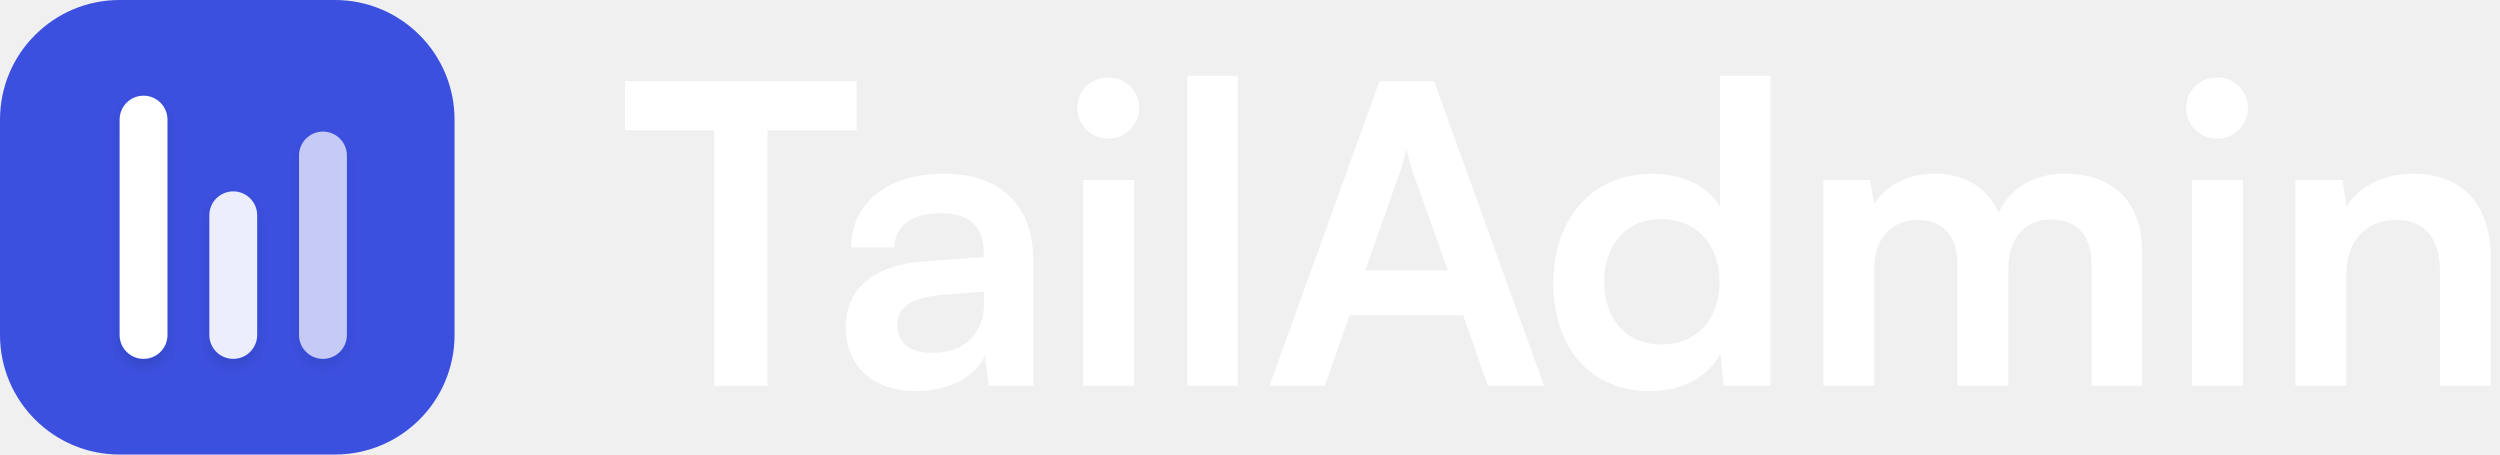
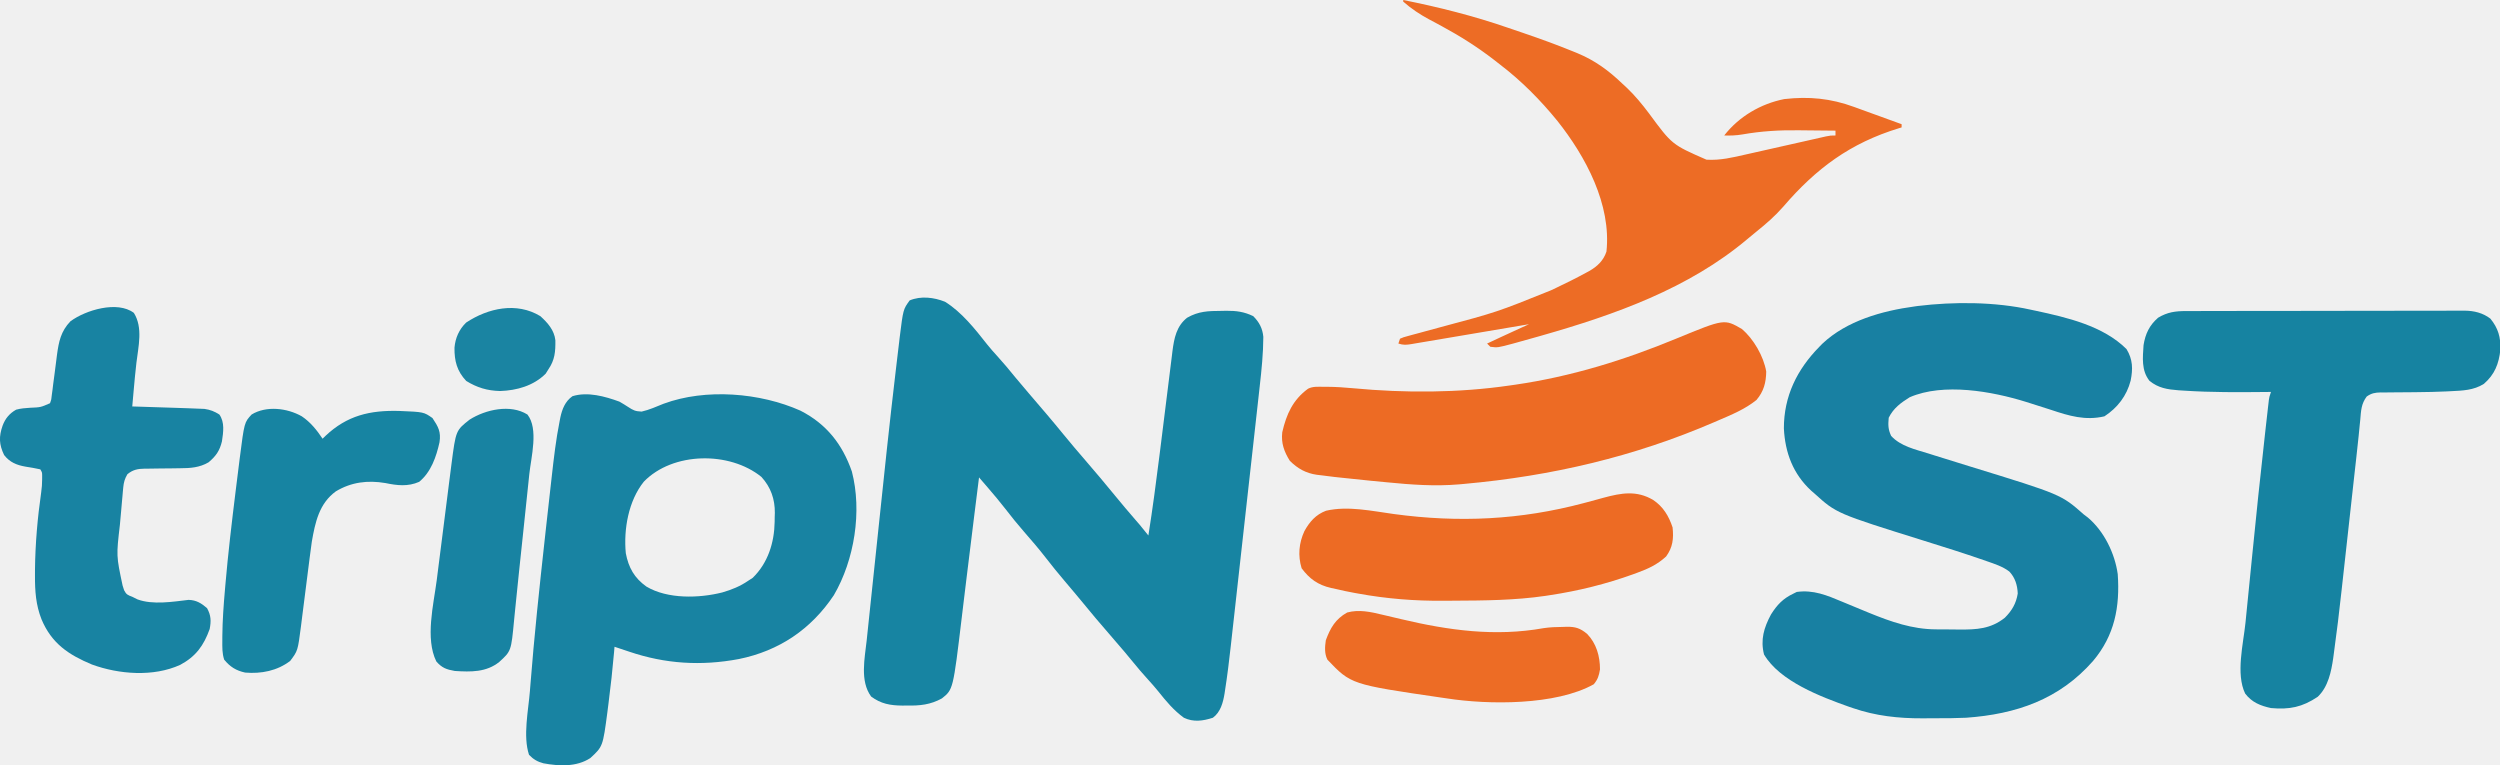
- <svg xmlns="http://www.w3.org/2000/svg" width="176" height="32" viewBox="0 0 176 32" fill="none">
-   <path d="M44 9.176H50.277V27.157H54.032V9.176H60.309V5.715H44V9.176Z" fill="white" />
-   <path d="M64.5 27.539C66.758 27.539 68.724 26.512 69.34 25.016L69.604 27.157H72.743V18.357C72.743 14.339 70.337 12.227 66.436 12.227C62.505 12.227 59.924 14.28 59.924 17.419H62.974C62.974 15.893 64.148 15.013 66.26 15.013C68.079 15.013 69.252 15.805 69.252 17.771V18.093L64.91 18.416C61.478 18.68 59.542 20.352 59.542 23.021C59.542 25.749 61.42 27.539 64.5 27.539ZM65.673 24.84C64.06 24.84 63.18 24.195 63.18 22.875C63.18 21.701 64.031 20.968 66.26 20.763L69.281 20.528V21.291C69.281 23.52 67.873 24.84 65.673 24.84Z" fill="white" />
-   <path d="M78.047 9.763C79.221 9.763 80.189 8.795 80.189 7.592C80.189 6.389 79.221 5.451 78.047 5.451C76.816 5.451 75.847 6.389 75.847 7.592C75.847 8.795 76.816 9.763 78.047 9.763ZM76.258 27.157H79.837V12.667H76.258V27.157Z" fill="white" />
-   <path d="M87.142 27.157V5.333H83.593V27.157H87.142Z" fill="white" />
-   <path d="M93.272 27.157L95.003 22.2H103.011L104.742 27.157H108.702L100.958 5.715H97.115L89.371 27.157H93.272ZM98.552 12.109C98.758 11.523 98.933 10.877 99.022 10.467C99.08 10.907 99.285 11.552 99.462 12.109L101.926 19.032H96.118L98.552 12.109Z" fill="white" />
-   <path d="M116.158 27.539C118.358 27.539 120.236 26.571 121.116 24.899L121.35 27.157H124.636V5.333H121.086V14.515C120.177 13.077 118.388 12.227 116.364 12.227C111.993 12.227 109.353 15.453 109.353 19.971C109.353 24.459 111.964 27.539 116.158 27.539ZM116.95 24.253C114.457 24.253 112.932 22.435 112.932 19.853C112.932 17.272 114.457 15.424 116.95 15.424C119.444 15.424 121.057 17.243 121.057 19.853C121.057 22.464 119.444 24.253 116.95 24.253Z" fill="white" />
-   <path d="M131.944 27.157V18.944C131.944 16.597 133.322 15.483 135.024 15.483C136.725 15.483 137.81 16.568 137.81 18.592V27.157H141.389V18.944C141.389 16.568 142.709 15.453 144.44 15.453C146.141 15.453 147.256 16.539 147.256 18.621V27.157H150.805V17.683C150.805 14.339 148.869 12.227 145.349 12.227C143.149 12.227 141.448 13.312 140.714 14.984C139.952 13.312 138.426 12.227 136.226 12.227C134.144 12.227 132.677 13.165 131.944 14.368L131.65 12.667H128.365V27.157H131.944Z" fill="white" />
-   <path d="M156.107 9.763C157.281 9.763 158.249 8.795 158.249 7.592C158.249 6.389 157.281 5.451 156.107 5.451C154.875 5.451 153.907 6.389 153.907 7.592C153.907 8.795 154.875 9.763 156.107 9.763ZM154.318 27.157H157.897V12.667H154.318V27.157Z" fill="white" />
-   <path d="M165.173 27.157V19.355C165.173 17.008 166.522 15.483 168.722 15.483C170.57 15.483 171.773 16.656 171.773 19.091V27.157H175.351V18.24C175.351 14.485 173.474 12.227 169.837 12.227C167.871 12.227 166.111 13.077 165.202 14.544L164.909 12.667H161.594V27.157H165.173Z" fill="white" />
-   <path d="M0 8.421C0 3.77 3.77 0 8.421 0H23.579C28.23 0 32 3.77 32 8.421V23.579C32 28.23 28.23 32 23.579 32H8.421C3.77 32 0 28.23 0 23.579V8.421Z" fill="#3C50E0" />
-   <g filter="url(#filter0_d_506_10589)">
-     <path d="M8.421 8.421C8.421 7.491 9.175 6.737 10.106 6.737V6.737C11.036 6.737 11.79 7.491 11.79 8.421V23.579C11.79 24.509 11.036 25.263 10.106 25.263V25.263C9.175 25.263 8.421 24.509 8.421 23.579V8.421Z" fill="white" />
-   </g>
-   <g opacity="0.9" filter="url(#filter1_d_506_10589)">
-     <path d="M14.737 15.158C14.737 14.227 15.491 13.473 16.421 13.473V13.473C17.351 13.473 18.105 14.227 18.105 15.158V23.579C18.105 24.509 17.351 25.263 16.421 25.263V25.263C15.491 25.263 14.737 24.509 14.737 23.579V15.158Z" fill="white" />
-   </g>
-   <g opacity="0.7" filter="url(#filter2_d_506_10589)">
-     <path d="M21.052 10.947C21.052 10.017 21.806 9.263 22.736 9.263V9.263C23.667 9.263 24.421 10.017 24.421 10.947V23.578C24.421 24.509 23.667 25.263 22.736 25.263V25.263C21.806 25.263 21.052 24.509 21.052 23.578V10.947Z" fill="white" />
-   </g>
-   <defs>
-     <filter id="filter0_d_506_10589" x="7.421" y="6.237" width="5.369" height="20.526" filterUnits="userSpaceOnUse" color-interpolation-filters="sRGB">
-       <feFlood flood-opacity="0" result="BackgroundImageFix" />
-       <feColorMatrix in="SourceAlpha" type="matrix" values="0 0 0 0 0 0 0 0 0 0 0 0 0 0 0 0 0 0 127 0" result="hardAlpha" />
-       <feOffset dy="0.5" />
-       <feGaussianBlur stdDeviation="0.5" />
-       <feComposite in2="hardAlpha" operator="out" />
-       <feColorMatrix type="matrix" values="0 0 0 0 0 0 0 0 0 0 0 0 0 0 0 0 0 0 0.12 0" />
-       <feBlend mode="normal" in2="BackgroundImageFix" result="effect1_dropShadow_506_10589" />
-       <feBlend mode="normal" in="SourceGraphic" in2="effect1_dropShadow_506_10589" result="shape" />
-     </filter>
-     <filter id="filter1_d_506_10589" x="13.737" y="12.973" width="5.369" height="13.79" filterUnits="userSpaceOnUse" color-interpolation-filters="sRGB">
-       <feFlood flood-opacity="0" result="BackgroundImageFix" />
-       <feColorMatrix in="SourceAlpha" type="matrix" values="0 0 0 0 0 0 0 0 0 0 0 0 0 0 0 0 0 0 127 0" result="hardAlpha" />
-       <feOffset dy="0.5" />
-       <feGaussianBlur stdDeviation="0.5" />
-       <feComposite in2="hardAlpha" operator="out" />
-       <feColorMatrix type="matrix" values="0 0 0 0 0 0 0 0 0 0 0 0 0 0 0 0 0 0 0.12 0" />
-       <feBlend mode="normal" in2="BackgroundImageFix" result="effect1_dropShadow_506_10589" />
-       <feBlend mode="normal" in="SourceGraphic" in2="effect1_dropShadow_506_10589" result="shape" />
-     </filter>
-     <filter id="filter2_d_506_10589" x="20.052" y="8.763" width="5.369" height="18" filterUnits="userSpaceOnUse" color-interpolation-filters="sRGB">
-       <feFlood flood-opacity="0" result="BackgroundImageFix" />
-       <feColorMatrix in="SourceAlpha" type="matrix" values="0 0 0 0 0 0 0 0 0 0 0 0 0 0 0 0 0 0 127 0" result="hardAlpha" />
-       <feOffset dy="0.5" />
-       <feGaussianBlur stdDeviation="0.5" />
-       <feComposite in2="hardAlpha" operator="out" />
-       <feColorMatrix type="matrix" values="0 0 0 0 0 0 0 0 0 0 0 0 0 0 0 0 0 0 0.12 0" />
-       <feBlend mode="normal" in2="BackgroundImageFix" result="effect1_dropShadow_506_10589" />
-       <feBlend mode="normal" in="SourceGraphic" in2="effect1_dropShadow_506_10589" result="shape" />
-     </filter>
-   </defs>
+ <svg xmlns="http://www.w3.org/2000/svg" version="1.1" width="1550" height="474">
+   <path d="M0 0 C10.329 6.386 18.639 16.935 26.086 26.402 C28.162 29.001 30.346 31.455 32.59 33.91 C36.434 38.133 40.055 42.497 43.648 46.934 C46.375 50.258 49.161 53.526 51.965 56.785 C59.235 65.238 66.495 73.696 73.527 82.348 C77.939 87.766 82.483 93.063 87.039 98.359 C93.284 105.62 99.486 112.916 105.527 120.348 C109.576 125.324 113.735 130.199 117.929 135.052 C118.412 135.611 118.894 136.17 119.391 136.746 C119.815 137.236 120.24 137.727 120.677 138.232 C122.523 140.425 124.305 142.667 126.09 144.91 C128.711 128.321 130.918 111.692 133 95.027 C133.258 92.966 133.516 90.905 133.775 88.844 C134.842 80.319 135.905 71.794 136.956 63.267 C137.608 57.983 138.268 52.7 138.935 47.418 C139.184 45.427 139.43 43.436 139.673 41.445 C140.01 38.673 140.359 35.903 140.711 33.132 C140.806 32.328 140.901 31.524 140.999 30.695 C142.045 22.647 143.459 15.153 150.09 9.91 C157.249 5.819 163.257 5.701 171.34 5.66 C172.352 5.64 173.364 5.619 174.406 5.598 C180.698 5.565 185.39 6.184 191.09 8.91 C194.817 12.637 196.868 16.504 197.354 21.776 C197.302 32.073 196.278 42.167 195.118 52.39 C194.905 54.313 194.694 56.237 194.482 58.16 C193.911 63.347 193.329 68.533 192.746 73.719 C192.134 79.174 191.53 84.63 190.925 90.085 C189.907 99.248 188.883 108.41 187.855 117.572 C186.672 128.122 185.497 138.673 184.328 149.224 C183.197 159.422 182.061 169.619 180.922 179.815 C180.44 184.132 179.96 188.449 179.481 192.766 C178.915 197.866 178.345 202.964 177.77 208.063 C177.562 209.919 177.355 211.776 177.15 213.633 C176.147 222.709 175.047 231.763 173.63 240.785 C173.521 241.516 173.412 242.248 173.3 243.001 C172.387 248.544 170.815 254.434 166.09 257.91 C159.956 259.912 154.016 260.764 148.09 257.91 C141.861 253.377 137.101 247.7 132.34 241.699 C130.173 239.013 127.918 236.457 125.59 233.91 C122.567 230.59 119.665 227.213 116.84 223.723 C113.217 219.248 109.495 214.876 105.715 210.535 C97.457 201.049 89.331 191.469 81.395 181.711 C78.87 178.642 76.295 175.62 73.715 172.598 C69.932 168.162 66.284 163.644 62.715 159.035 C58.31 153.353 53.672 147.92 48.928 142.518 C44.908 137.916 41.1 133.186 37.37 128.346 C33.955 123.944 30.392 119.692 26.75 115.477 C26.202 114.84 25.654 114.204 25.09 113.548 C23.758 112.001 22.424 110.455 21.09 108.91 C20.386 114.511 19.684 120.112 18.983 125.713 C18.72 127.806 18.458 129.898 18.195 131.99 C16.53 145.263 14.887 158.538 13.281 171.818 C12.752 176.189 12.22 180.56 11.688 184.931 C11.254 188.506 10.821 192.081 10.394 195.656 C5.039 240.378 5.039 240.378 -1.91 245.91 C-8.945 249.826 -15.614 250.51 -23.535 250.348 C-25.012 250.358 -25.012 250.358 -26.52 250.369 C-33.922 250.305 -39.697 249.285 -45.785 244.785 C-52.905 235.152 -49.736 220.935 -48.552 209.856 C-48.406 208.451 -48.26 207.046 -48.114 205.641 C-47.717 201.832 -47.314 198.023 -46.91 194.214 C-46.48 190.161 -46.056 186.106 -45.63 182.052 C-44.91 175.193 -44.185 168.334 -43.459 161.476 C-42.726 154.562 -41.998 147.648 -41.274 140.733 C-37.844 107.964 -34.4 75.196 -30.516 42.477 C-30.224 40.01 -29.933 37.542 -29.645 35.075 C-29.251 31.712 -28.846 28.351 -28.438 24.99 C-28.327 24.035 -28.216 23.079 -28.102 22.095 C-25.937 4.697 -25.937 4.697 -21.91 -0.84 C-14.964 -3.734 -6.884 -2.755 0 0 Z " fill="#1784A2" transform="translate(585.9102,187.0898)" />
+   <path d="M0 0 C1.069 0.226 2.139 0.451 3.24 0.684 C22.426 4.806 45.015 10.015 59.438 24.438 C63.375 30.895 63.447 36.799 62 44 C59.571 53.41 53.872 60.815 45.75 66.125 C33.876 68.896 23.806 65.846 12.611 62.098 C8.281 60.657 3.926 59.297 -0.43 57.938 C-1.699 57.541 -1.699 57.541 -2.994 57.136 C-23.995 50.622 -54.019 45.196 -74.988 54.297 C-80.539 57.767 -85.003 61.006 -88 67 C-88.38 71.563 -88.427 74.074 -86.5 78.25 C-80.637 84.699 -71.389 86.666 -63.312 89.188 C-62.089 89.576 -60.866 89.964 -59.606 90.363 C-52.082 92.747 -44.539 95.068 -36.994 97.386 C18.951 114.604 18.951 114.604 33 127 C33.82 127.621 34.64 128.243 35.484 128.883 C45.529 137.336 52.231 151.124 54 164 C55.426 184.244 52.075 201.946 38.688 217.812 C17.714 241.691 -8.91 250.775 -40 253 C-46.288 253.297 -52.577 253.331 -58.871 253.316 C-61.631 253.312 -64.389 253.336 -67.148 253.361 C-81.92 253.415 -96.009 251.88 -110.062 247.062 C-110.92 246.772 -111.778 246.481 -112.662 246.181 C-129.922 240.051 -155.611 230.381 -165.312 213.75 C-167.602 204.593 -165.375 197.188 -161 189 C-157.201 182.945 -153.474 179.046 -147 176 C-146.34 175.67 -145.68 175.34 -145 175 C-134.673 173.588 -126.298 177.081 -117 181 C-112.525 182.864 -108.045 184.717 -103.562 186.562 C-102.397 187.043 -101.231 187.523 -100.03 188.018 C-86.655 193.465 -73.442 198.118 -58.855 198.203 C-58.086 198.209 -57.317 198.215 -56.524 198.22 C-54.903 198.23 -53.282 198.236 -51.661 198.24 C-49.205 198.25 -46.75 198.281 -44.295 198.312 C-33.619 198.385 -24.786 197.989 -16 191 C-11.617 186.617 -8.991 182.193 -8 176 C-8.194 170.89 -9.626 166.082 -13.254 162.32 C-17.356 159.219 -22.19 157.676 -27 156 C-27.772 155.73 -28.543 155.46 -29.338 155.182 C-41.573 150.941 -53.926 147.069 -66.285 143.211 C-120.417 126.301 -120.417 126.301 -134 114 C-134.683 113.408 -135.366 112.817 -136.07 112.207 C-147.336 101.82 -152.232 88.659 -152.996 73.645 C-153.018 53.617 -144.823 37.061 -131 23 C-130.385 22.372 -129.77 21.744 -129.137 21.098 C-114.046 6.847 -92.101 0.731 -72 -2 C-71.346 -2.093 -70.692 -2.186 -70.018 -2.281 C-47.572 -5.025 -22.073 -4.906 0 0 Z " fill="#1880A2" transform="translate(1259,192)" />
+   <path d="M0 0 C1.847 1.045 3.665 2.145 5.438 3.312 C8.713 5.428 9.78 5.989 13.812 6.188 C18.556 5.132 23.034 3.057 27.539 1.273 C53.533 -8.291 87.188 -5.581 112.266 5.602 C128.459 13.883 138.283 26.452 144.16 43.332 C150.581 68.029 145.75 98.156 133 120 C118.904 141.144 99.027 154.544 74.083 159.609 C50.724 163.991 28.492 162.628 6 155 C4.34 154.446 2.68 153.892 1.02 153.34 C-0.32 152.893 -1.66 152.447 -3 152 C-3.098 153.168 -3.196 154.336 -3.297 155.539 C-4.21 165.957 -5.341 176.342 -6.683 186.713 C-6.932 188.647 -7.174 190.582 -7.415 192.516 C-10.237 213.847 -10.237 213.847 -18 221 C-26.575 226.59 -37.332 226.034 -47.062 224.25 C-50.768 223.277 -53.299 221.786 -56 219 C-59.865 207.405 -56.379 191.322 -55.438 179.312 C-55.352 178.204 -55.266 177.096 -55.178 175.954 C-52.809 145.617 -49.571 115.369 -46.234 85.126 C-45.999 82.994 -45.765 80.863 -45.531 78.731 C-44.622 70.448 -43.698 62.166 -42.754 53.886 C-42.465 51.339 -42.178 48.791 -41.893 46.243 C-40.615 34.833 -39.296 23.453 -37.043 12.188 C-36.899 11.435 -36.754 10.682 -36.605 9.907 C-35.465 4.621 -33.629 -0.148 -29.082 -3.352 C-19.679 -6.28 -8.916 -3.247 0 0 Z M15.188 49.625 C5.652 61.494 2.573 79.147 4 94 C5.713 102.961 9.298 109.346 16.781 114.68 C29.943 122.512 49.423 121.956 63.812 118.312 C69.722 116.603 74.928 114.487 80 111 C81.33 110.134 81.33 110.134 82.688 109.25 C92.136 100.057 96.068 87.443 96.283 74.535 C96.293 73.616 96.303 72.697 96.312 71.75 C96.342 70.846 96.371 69.943 96.4 69.012 C96.48 60.503 93.9 53.054 88.094 46.699 C68.347 30.674 33.185 31.089 15.188 49.625 Z " fill="#1883A2" transform="translate(384,249)" />
+   <path d="M0 0 C1.136 -0.004 1.136 -0.004 2.295 -0.009 C4.834 -0.018 7.374 -0.019 9.913 -0.021 C11.733 -0.025 13.553 -0.03 15.373 -0.036 C20.32 -0.049 25.266 -0.055 30.212 -0.06 C33.303 -0.063 36.394 -0.067 39.485 -0.071 C49.158 -0.085 58.831 -0.095 68.504 -0.098 C79.666 -0.103 90.828 -0.12 101.991 -0.149 C110.621 -0.171 119.251 -0.181 127.881 -0.182 C133.035 -0.184 138.188 -0.189 143.342 -0.207 C148.191 -0.224 153.04 -0.226 157.889 -0.217 C159.666 -0.216 161.443 -0.221 163.22 -0.231 C165.652 -0.243 168.083 -0.237 170.515 -0.227 C171.213 -0.235 171.911 -0.243 172.629 -0.251 C178.436 -0.194 183.851 1.112 188.535 4.683 C193.356 10.55 195.024 16.295 194.754 23.941 C193.786 32.73 191.27 39.263 184.512 45.14 C178.148 49.166 171.232 49.326 163.91 49.687 C163.084 49.73 162.257 49.772 161.406 49.816 C155.37 50.103 149.342 50.228 143.301 50.281 C141.608 50.301 139.915 50.32 138.222 50.34 C135.651 50.369 133.08 50.39 130.508 50.391 C127.959 50.394 125.412 50.429 122.863 50.469 C122.095 50.461 121.328 50.454 120.537 50.447 C116.975 50.528 114.812 50.931 111.873 52.985 C108.471 57.531 108.362 61.718 107.886 67.274 C107.773 68.379 107.66 69.484 107.543 70.622 C107.305 72.958 107.074 75.294 106.852 77.631 C106.422 82.067 105.92 86.493 105.415 90.921 C105.033 94.269 104.661 97.617 104.292 100.966 C103.616 107.098 102.936 113.229 102.255 119.359 C101.234 128.545 100.215 137.73 99.203 146.916 C98.49 153.378 97.773 159.839 97.053 166.299 C96.783 168.722 96.516 171.144 96.25 173.567 C94.854 186.304 93.339 199.021 91.566 211.711 C91.421 212.811 91.276 213.91 91.126 215.043 C89.894 223.549 87.98 233.013 81.512 239.14 C71.895 245.604 63.93 247.178 52.512 246.14 C45.987 244.73 40.638 242.598 36.512 237.14 C30.601 225.021 35.399 206.128 36.707 193.258 C36.94 190.917 37.172 188.577 37.404 186.237 C37.892 181.323 38.385 176.409 38.882 171.496 C39.501 165.374 40.11 159.251 40.717 153.128 C43.26 127.472 45.934 101.832 48.816 76.211 C48.946 75.054 49.075 73.897 49.208 72.704 C49.571 69.467 49.938 66.229 50.308 62.992 C50.469 61.553 50.469 61.553 50.633 60.084 C50.735 59.207 50.836 58.331 50.94 57.428 C51.07 56.287 51.07 56.287 51.203 55.124 C51.512 53.14 51.512 53.14 52.512 50.14 C51.507 50.151 50.503 50.161 49.468 50.172 C32.489 50.333 15.523 50.477 -1.426 49.328 C-3.117 49.223 -3.117 49.223 -4.843 49.116 C-11.746 48.583 -17.285 47.738 -22.801 43.265 C-27.914 36.826 -26.991 28.909 -26.488 21.14 C-25.391 14.16 -22.864 8.813 -17.488 4.14 C-11.621 0.62 -6.735 -0.008 0 0 Z " fill="#1683A1" transform="translate(1355.488,192.8596)" />
+   <path d="M0 0 C22.093 4.429 43.655 9.857 64.964 17.221 C68.127 18.313 71.295 19.387 74.465 20.459 C84.808 23.983 95.043 27.703 105.164 31.824 C106.065 32.19 106.966 32.557 107.894 32.934 C118.914 37.505 127.389 43.732 136 52 C136.789 52.726 137.578 53.451 138.391 54.199 C143.672 59.217 148.072 64.559 152.438 70.375 C166.656 89.672 166.656 89.672 188 99 C196.519 99.552 204.403 97.609 212.648 95.719 C214.153 95.382 215.657 95.045 217.162 94.71 C221.098 93.83 225.032 92.94 228.965 92.047 C235.28 90.614 241.599 89.198 247.917 87.783 C250.12 87.288 252.322 86.788 254.523 86.287 C255.869 85.984 257.214 85.68 258.56 85.377 C259.734 85.11 260.908 84.844 262.118 84.569 C265 84 265 84 268 84 C268 83.01 268 82.02 268 81 C262.385 80.924 256.77 80.871 251.154 80.835 C249.254 80.82 247.353 80.8 245.453 80.774 C233.468 80.612 222.09 81.271 210.276 83.35 C206.458 84 202.868 84.123 199 84 C208.176 72.252 221.592 64.348 236.238 61.43 C251.502 59.686 265.025 60.98 279.41 66.258 C280.263 66.566 281.116 66.874 281.995 67.191 C284.686 68.164 287.374 69.144 290.062 70.125 C291.9 70.791 293.738 71.456 295.576 72.121 C300.053 73.742 304.527 75.369 309 77 C309 77.66 309 78.32 309 79 C308.453 79.165 307.906 79.33 307.342 79.5 C277.192 88.721 256.08 104.326 235.563 128.209 C230.509 134 224.862 138.876 218.875 143.684 C217.024 145.175 215.189 146.687 213.375 148.223 C177.016 178.901 131.104 195.132 86 208 C85.354 208.185 84.707 208.37 84.042 208.56 C79.804 209.771 75.561 210.956 71.312 212.125 C70.25 212.421 69.188 212.716 68.093 213.021 C58.572 215.576 58.572 215.576 54 215 C53.01 214.01 53.01 214.01 52 213 C54.27 211.937 56.541 210.874 58.812 209.812 C59.436 209.521 60.059 209.229 60.701 208.928 C64.714 207.052 68.739 205.205 72.772 203.374 C73.754 202.928 74.735 202.482 75.747 202.023 C76.49 201.685 77.234 201.348 78 201 C77.029 201.165 76.059 201.33 75.059 201.5 C65.922 203.053 56.785 204.599 47.646 206.137 C42.947 206.928 38.249 207.721 33.552 208.521 C29.02 209.293 24.488 210.057 19.955 210.817 C18.224 211.108 16.493 211.402 14.762 211.698 C12.343 212.112 9.922 212.517 7.501 212.92 C6.782 213.045 6.064 213.17 5.323 213.299 C2.08 213.83 0.171 214.057 -3 213 C-2.67 212.01 -2.34 211.02 -2 210 C0.129 209.086 0.129 209.086 2.981 208.318 C4.048 208.023 5.115 207.729 6.214 207.426 C7.383 207.116 8.553 206.807 9.758 206.488 C10.967 206.156 12.176 205.824 13.422 205.482 C16.663 204.594 19.906 203.716 23.151 202.843 C58.018 193.532 58.018 193.532 91.438 180.062 C92.517 179.554 93.597 179.045 94.71 178.521 C100.985 175.532 107.211 172.456 113.312 169.125 C113.934 168.793 114.555 168.46 115.195 168.117 C120.301 165.212 124.112 161.664 126 156 C129.14 126.812 113.1 97.011 95.617 75 C85.122 62.091 73.236 50.088 60 40 C58.766 39.037 57.531 38.073 56.297 37.109 C46.01 29.157 35.356 22.429 23.93 16.246 C23.051 15.769 22.172 15.292 21.267 14.801 C19.562 13.881 17.854 12.969 16.14 12.068 C10.314 8.943 4.966 5.386 0 1 C0 0.67 0 0.34 0 0 Z " fill="#ED6C25" transform="translate(870,0)" />
+   <path d="M0 0 C7.223 6.156 13.475 16.927 15.062 26.375 C14.944 33.253 13.533 38.653 9 44 C1.875 49.737 -6.54 53.176 -14.875 56.75 C-15.576 57.053 -16.276 57.356 -16.998 57.668 C-66.866 79.212 -118.046 91.12 -172 96 C-173.066 96.099 -174.131 96.197 -175.229 96.299 C-190.425 97.601 -204.958 96.524 -220.099 95.029 C-223.529 94.691 -226.961 94.365 -230.393 94.041 C-236.934 93.414 -243.469 92.731 -250 92 C-250.981 91.891 -251.963 91.782 -252.974 91.669 C-255.704 91.353 -258.428 91.005 -261.152 90.645 C-261.937 90.554 -262.723 90.463 -263.531 90.37 C-270.318 89.402 -275.472 86.528 -280.312 81.688 C-283.856 76.044 -285.772 70.729 -285 64 C-282.437 52.835 -278.393 43.832 -269 37 C-265.965 35.482 -262.83 35.81 -259.5 35.812 C-258.695 35.812 -257.89 35.811 -257.061 35.811 C-251.646 35.855 -246.317 36.203 -240.929 36.719 C-208.966 39.724 -175.786 39.649 -144 35 C-142.242 34.751 -142.242 34.751 -140.448 34.496 C-105.665 29.423 -72.873 19.252 -40.443 5.83 C-10.894 -6.338 -10.894 -6.338 0 0 Z " fill="#ED6B24" transform="translate(1080,204)" />
+   <path d="M0 0 C5.733 9.172 2.788 20.743 1.578 30.918 C0.907 36.644 0.387 42.383 -0.125 48.125 C-0.256 49.593 -0.256 49.593 -0.39 51.091 C-0.595 53.394 -0.798 55.697 -1 58 C-0.15 58.025 0.7 58.05 1.576 58.076 C9.778 58.321 17.978 58.583 26.179 58.868 C28.466 58.947 30.753 59.024 33.04 59.097 C35.382 59.175 37.722 59.271 40.062 59.375 C41.291 59.424 42.519 59.473 43.785 59.523 C47.434 60.064 49.89 61.023 53 63 C56.437 67.814 55.44 74.068 54.605 79.629 C53.223 85.472 50.888 88.77 46.328 92.625 C40.732 95.93 34.93 96.29 28.617 96.309 C27.022 96.334 25.427 96.359 23.832 96.385 C21.346 96.414 18.86 96.438 16.374 96.456 C13.954 96.478 11.536 96.517 9.117 96.559 C8.377 96.559 7.638 96.559 6.876 96.559 C2.426 96.644 -0.515 97.166 -4 100 C-5.658 102.783 -6.304 105.093 -6.594 108.303 C-6.674 109.145 -6.754 109.986 -6.836 110.854 C-6.952 112.21 -6.952 112.21 -7.07 113.594 C-7.156 114.536 -7.242 115.479 -7.331 116.45 C-7.511 118.447 -7.687 120.444 -7.86 122.441 C-8.122 125.462 -8.398 128.481 -8.676 131.5 C-10.906 150.564 -10.906 150.564 -7 169 C-6.691 169.969 -6.381 170.939 -6.062 171.938 C-4.688 174.606 -3.808 174.965 -1 176 C0.072 176.536 1.145 177.072 2.25 177.625 C11.764 181.126 24.113 179.078 33.914 177.926 C38.692 178.041 41.827 179.981 45.375 183.062 C47.849 187.535 47.964 191.007 47 196 C43.345 206.217 38.404 213.047 28.695 218.23 C12.049 225.789 -9.187 224.125 -26 218 C-40.525 211.926 -50.949 204.973 -57.25 190 C-60.777 181.09 -61.355 172.448 -61.312 162.938 C-61.31 161.693 -61.308 160.449 -61.306 159.167 C-61.14 143.166 -59.734 127.082 -57.461 111.245 C-57.072 108.506 -56.865 105.947 -56.875 103.188 C-56.872 102.439 -56.87 101.69 -56.867 100.918 C-56.882 98.915 -56.882 98.915 -58 97 C-61.056 96.314 -64.095 95.791 -67.189 95.32 C-72.676 94.367 -76.993 92.602 -80.461 88.105 C-83.574 81.573 -83.801 76.767 -81.375 69.875 C-79.715 65.435 -77.125 62.342 -73 60 C-70.138 59.221 -67.329 58.989 -64.375 58.812 C-57.841 58.553 -57.841 58.553 -52 56 C-51.136 53.619 -51.136 53.619 -50.867 50.766 C-50.72 49.686 -50.573 48.606 -50.421 47.494 C-50.282 46.341 -50.143 45.188 -50 44 C-49.691 41.661 -49.381 39.323 -49.07 36.984 C-48.593 33.348 -48.12 29.711 -47.676 26.07 C-46.573 17.841 -45.271 11.426 -39.375 5.25 C-29.985 -1.757 -10.217 -7.725 0 0 Z " fill="#1883A2" transform="translate(83,194)" />
+   <path d="M0 0 C6.254 4.209 9.647 9.942 12 17 C12.745 23.873 12.132 29.358 8 35 C2.796 39.834 -3.013 42.605 -9.625 45 C-10.534 45.336 -11.443 45.672 -12.379 46.019 C-29.11 52.06 -46.416 56.351 -64 59 C-64.976 59.151 -65.952 59.302 -66.958 59.458 C-85.794 62.2 -104.739 62.344 -123.739 62.427 C-125.713 62.437 -127.687 62.456 -129.661 62.474 C-147.804 62.619 -165.149 61.263 -183 58 C-184.142 57.796 -184.142 57.796 -185.307 57.588 C-189.129 56.895 -192.909 56.086 -196.688 55.188 C-197.691 54.978 -198.695 54.769 -199.729 54.553 C-207.848 52.647 -213.028 48.993 -218 42.312 C-220.38 34.428 -219.685 26.701 -216.254 19.254 C-213.019 13.439 -209.207 9.061 -202.867 6.66 C-189.181 3.509 -174.442 6.846 -160.771 8.703 C-120.439 14.169 -82.327 12.368 -42.98 1.898 C-41.949 1.625 -41.949 1.625 -40.897 1.347 C-37.515 0.449 -34.139 -0.465 -30.77 -1.409 C-19.712 -4.401 -10.204 -6.071 0 0 Z " fill="#ED6B24" transform="translate(1025,310)" />
+   <path d="M0 0 C5.365 3.605 9.317 8.539 12.875 13.875 C13.481 13.283 14.087 12.692 14.711 12.082 C28.077 -0.523 42.232 -3.823 60.258 -3.344 C75.61 -2.711 75.61 -2.711 81 1.062 C84.611 6.48 86.358 9.558 85.375 16.062 C83.341 25.163 80.14 34.539 72.75 40.625 C65.705 43.688 59.122 42.878 51.797 41.367 C40.814 39.517 30.7 40.755 21.125 46.5 C10.743 54.026 8.299 65.724 6.199 77.742 C5.724 81.033 5.281 84.324 4.877 87.625 C4.613 89.784 4.335 91.942 4.054 94.1 C3.463 98.669 2.886 103.241 2.312 107.812 C1.643 113.144 0.966 118.475 0.274 123.804 C0.003 125.914 -0.257 128.026 -0.516 130.138 C-2.482 145.351 -2.482 145.351 -7.188 151.625 C-15.247 157.798 -25.159 159.711 -35.125 158.875 C-40.745 157.636 -44.413 155.374 -48.125 150.875 C-49.447 146.91 -49.295 143.114 -49.281 138.98 C-49.279 138.089 -49.276 137.197 -49.274 136.279 C-49.191 126.54 -48.482 116.885 -47.625 107.188 C-47.543 106.226 -47.46 105.264 -47.375 104.273 C-45.693 84.839 -43.39 65.482 -41 46.125 C-40.912 45.409 -40.824 44.693 -40.733 43.955 C-40.139 39.141 -39.537 34.328 -38.93 29.516 C-38.778 28.3 -38.626 27.084 -38.469 25.831 C-35.645 3.761 -35.645 3.761 -31.125 -1.125 C-22.027 -6.695 -9.05 -5.159 0 0 Z " fill="#1784A2" transform="translate(187.125,258.125)" />
+   <path d="M0 0 C7.028 8.842 2.3 26.369 1.172 36.938 C0.979 38.785 0.787 40.632 0.595 42.479 C0.089 47.338 -0.424 52.197 -0.939 57.055 C-1.447 61.868 -1.948 66.682 -2.449 71.496 C-3.331 79.952 -4.23 88.406 -5.138 96.859 C-5.711 102.221 -6.263 107.585 -6.793 112.951 C-7.123 116.272 -7.465 119.593 -7.809 122.913 C-7.965 124.445 -8.116 125.979 -8.261 127.513 C-10.077 146.681 -10.077 146.681 -17.5 153.438 C-25.538 159.85 -35.099 159.646 -45 159 C-50.115 158.127 -53.096 157.063 -56.5 153.062 C-63.471 138.831 -58.177 117.774 -56.227 102.746 C-55.939 100.466 -55.652 98.185 -55.367 95.904 C-54.77 91.163 -54.166 86.422 -53.556 81.682 C-52.776 75.628 -52.01 69.573 -51.249 63.517 C-50.517 57.697 -49.778 51.878 -49.039 46.059 C-48.9 44.962 -48.762 43.866 -48.619 42.737 C-48.223 39.618 -47.823 36.499 -47.42 33.381 C-47.306 32.474 -47.192 31.567 -47.074 30.633 C-44.372 9.88 -44.372 9.88 -35.836 3.164 C-25.898 -3.137 -10.48 -6.55 0 0 Z " fill="#1883A2" transform="translate(327,257)" />
+   <path d="M0 0 C1.4 0.326 1.4 0.326 2.827 0.658 C5.788 1.349 8.746 2.052 11.703 2.758 C41.084 9.711 69.924 13.722 100.008 8.336 C103.997 7.722 107.922 7.62 111.953 7.57 C113.125 7.527 113.125 7.527 114.32 7.482 C119.707 7.423 122.661 8.346 126.953 11.883 C132.731 17.825 134.938 25.712 134.953 33.883 C134.309 37.812 133.623 40.079 131.078 43.133 C107.588 56.287 65.706 55.905 39.953 51.883 C38.806 51.718 37.659 51.553 36.477 51.384 C-19.416 43.21 -19.416 43.21 -34.047 27.883 C-35.954 24.069 -35.631 20.029 -35.047 15.883 C-32.253 8.233 -29.05 2.662 -21.797 -1.367 C-14.462 -3.368 -7.225 -1.754 0 0 Z " fill="#ED6C25" transform="translate(857.0469,381.1172)" />
+   <path d="M0 0 C4.58 4.138 8.621 8.67 9.336 14.953 C9.42 22.013 9.029 27.118 5 33 C4.443 33.887 3.886 34.774 3.312 35.688 C-4.173 43.173 -14.611 46.099 -24.938 46.438 C-32.823 46.257 -39.242 44.319 -45.938 40.188 C-51.68 34.097 -53.315 27.766 -53.219 19.598 C-52.709 13.544 -50.365 8.25 -46 4 C-32.419 -4.991 -14.737 -8.934 0 0 Z " fill="#1A84A2" transform="translate(335,196)" />
</svg>
